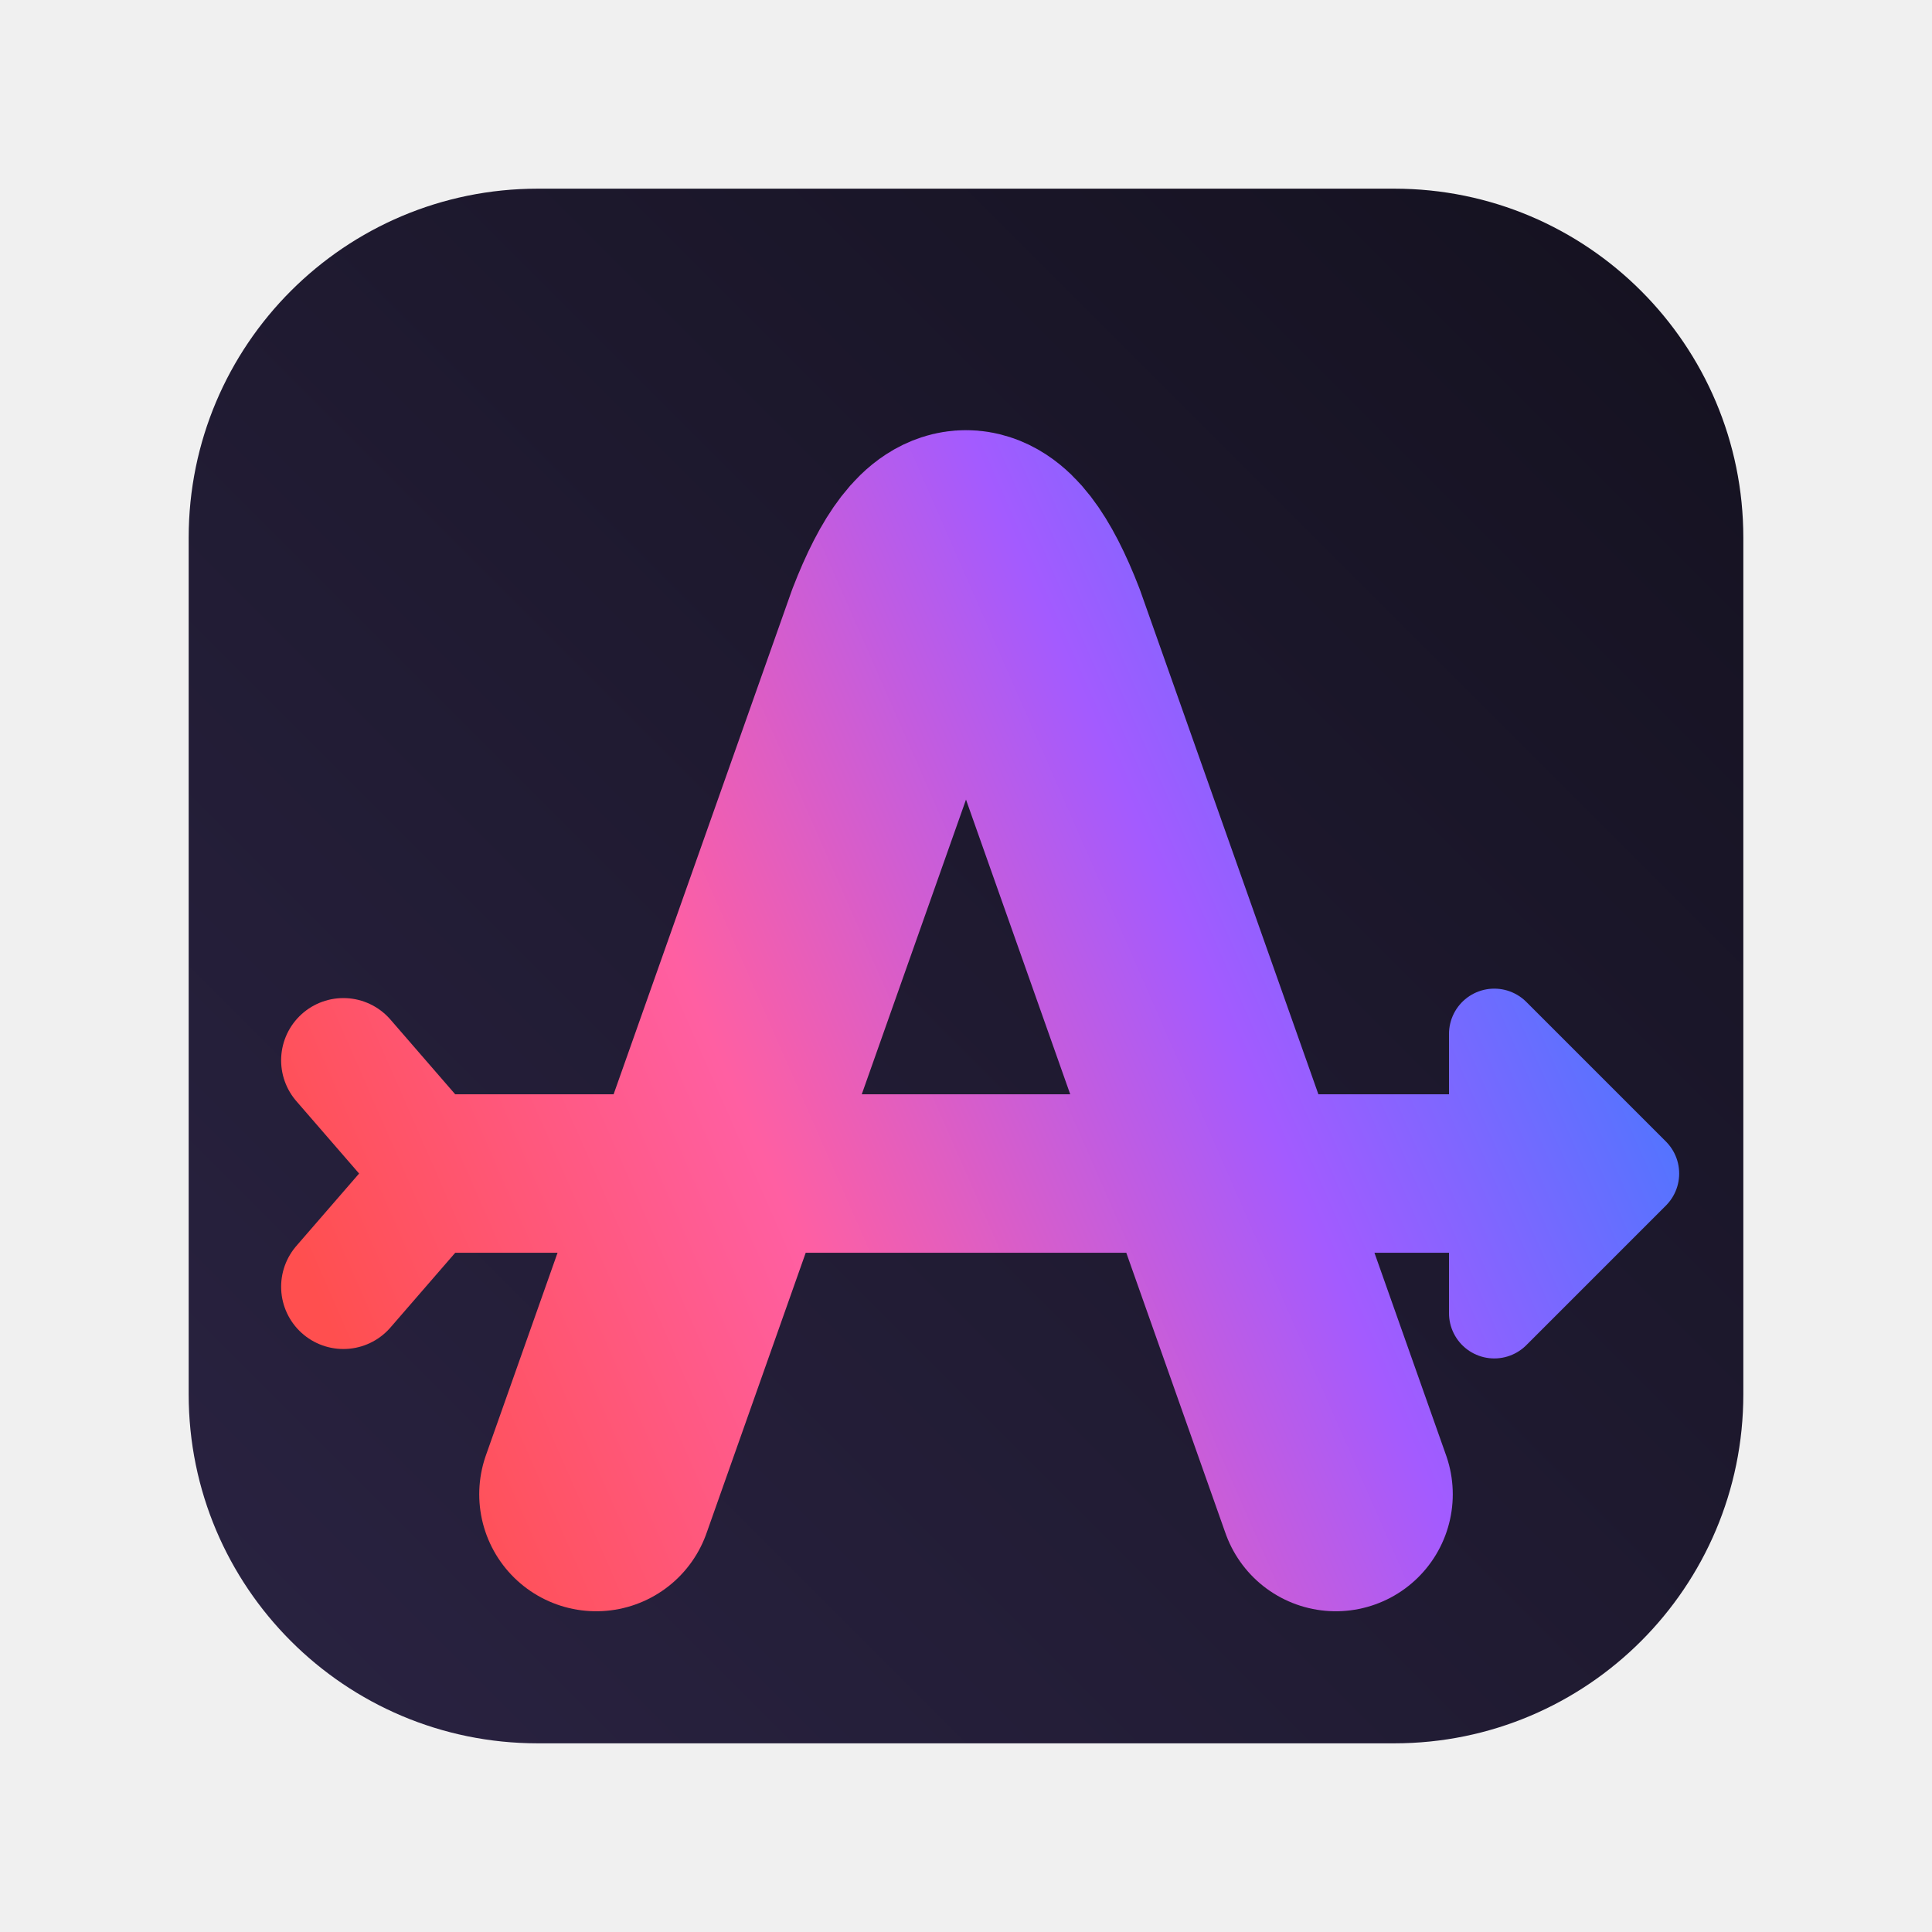
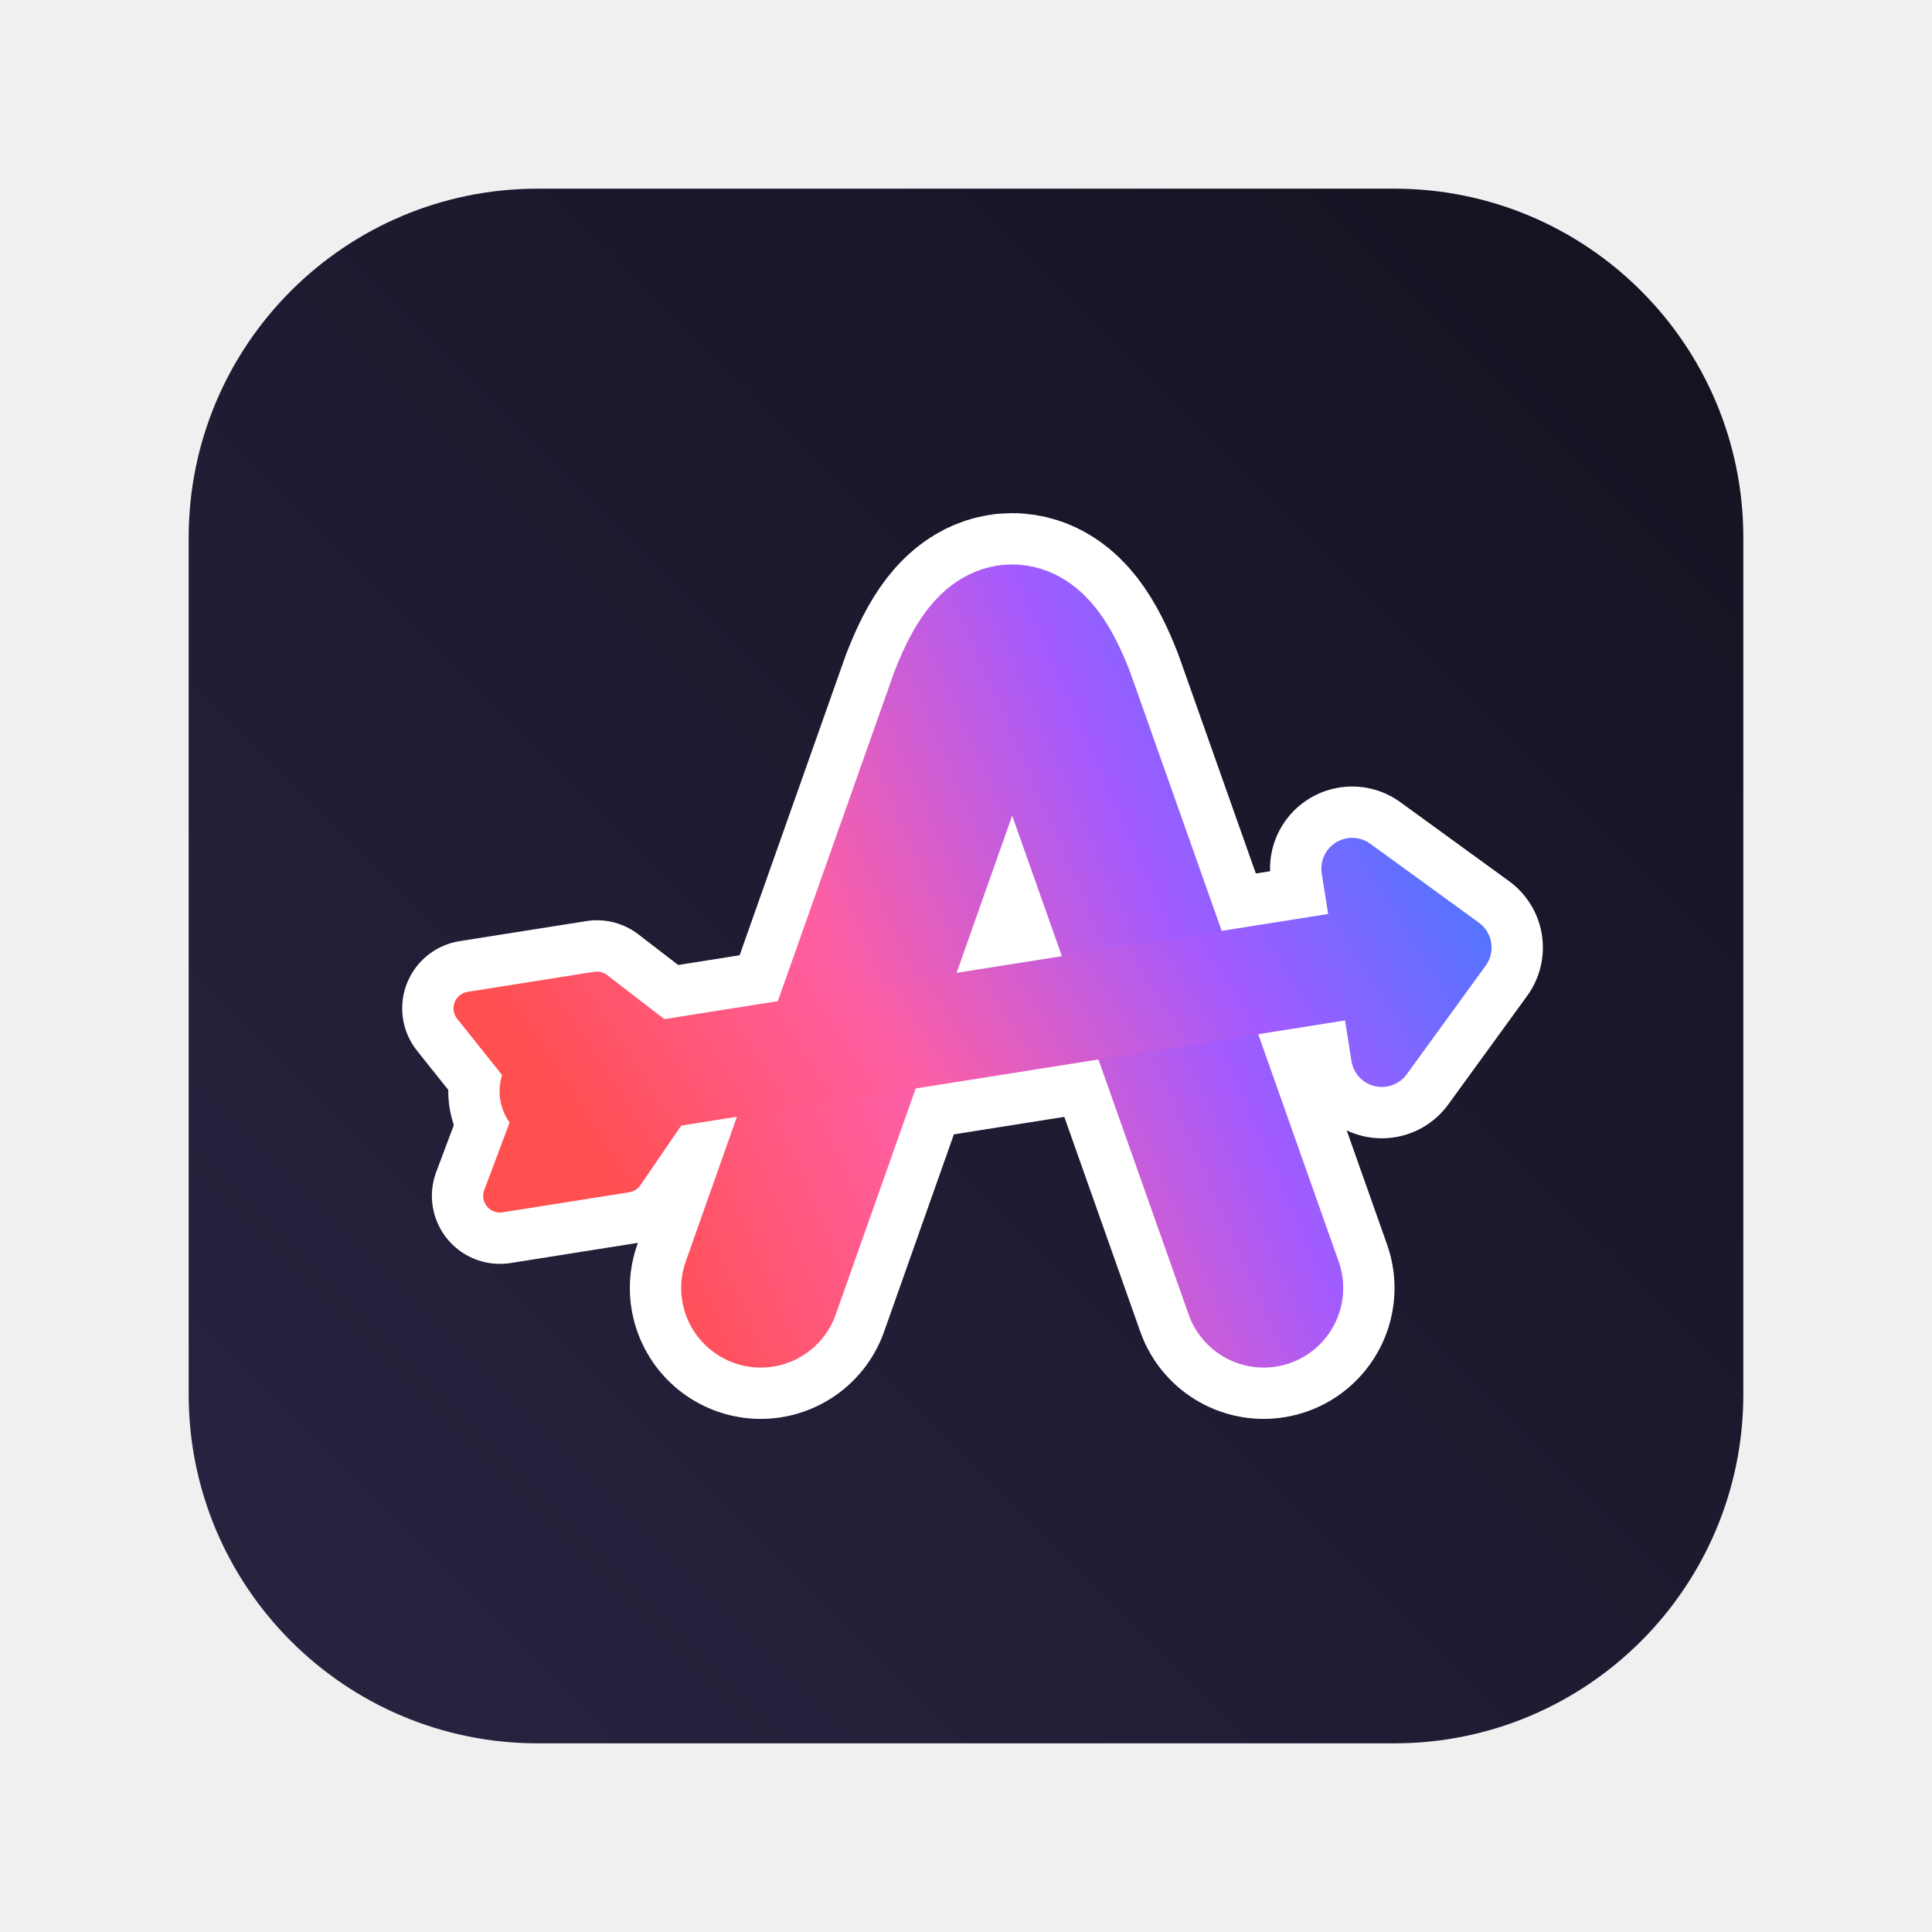
<svg xmlns="http://www.w3.org/2000/svg" viewBox="0 0 1024 1024" role="img" aria-label="Arbalette">
  <defs>
    <linearGradient id="bg" gradientUnits="userSpaceOnUse" x1="100" y1="924" x2="924" y2="100">
-       <stop offset="0.00" stop-color="#2A2342" />
-       <stop offset="1.00" stop-color="#14111F" />
+       <stop offset="0" stop-color="#2A2342" />
+       <stop offset="1" stop-color="#14111F" />
    </linearGradient>
-     <linearGradient id="mlegs" gradientUnits="userSpaceOnUse" x1="182" y1="720" x2="866" y2="420">
-       <stop offset="0.00" stop-color="#FF4F4F" />
-       <stop offset="0.33" stop-color="#FF5FA2" />
-       <stop offset="0.67" stop-color="#A35BFF" />
-       <stop offset="1.00" stop-color="#3D7BFF" />
-     </linearGradient>
-     <linearGradient id="mbolt" gradientUnits="userSpaceOnUse" x1="182" y1="720" x2="866" y2="420">
-       <stop offset="0.00" stop-color="#FF4F4F" />
-       <stop offset="0.33" stop-color="#FF5FA2" />
-       <stop offset="0.67" stop-color="#A35BFF" />
-       <stop offset="1.00" stop-color="#3D7BFF" />
-     </linearGradient>
-     <linearGradient id="mhead" gradientUnits="userSpaceOnUse" x1="182" y1="720" x2="866" y2="420">
-       <stop offset="0.00" stop-color="#FF4F4F" />
-       <stop offset="0.33" stop-color="#FF5FA2" />
-       <stop offset="0.67" stop-color="#A35BFF" />
-       <stop offset="1.00" stop-color="#3D7BFF" />
-     </linearGradient>
-     <linearGradient id="mfletch" gradientUnits="userSpaceOnUse" x1="182" y1="720" x2="866" y2="420">
+     <linearGradient id="m" gradientUnits="userSpaceOnUse" x1="182" y1="720" x2="866" y2="420">
      <stop offset="0.00" stop-color="#FF4F4F" />
      <stop offset="0.33" stop-color="#FF5FA2" />
      <stop offset="0.67" stop-color="#A35BFF" />
      <stop offset="1.00" stop-color="#3D7BFF" />
    </linearGradient>
  </defs>
  <rect x="100" y="100" width="824" height="824" rx="185" fill="url(#bg)" />
-   <g>
-     <path d="M316 792 L478 334 Q512 246 546 334 L708 792" fill="none" stroke="url(#mlegs)" stroke-width="124" stroke-linecap="round" stroke-linejoin="round" />
-     <path d="M236 622 L800 622" fill="none" stroke="url(#mbolt)" stroke-width="84" stroke-linecap="round" stroke-linejoin="round" />
-     <path d="M792 548 L866 622 L792 696 Z" fill="url(#mhead)" stroke="url(#mhead)" stroke-width="48" stroke-linejoin="round" />
-     <path d="M182 562 L234 622 L182 682" fill="none" stroke="url(#mfletch)" stroke-width="66" stroke-linecap="round" stroke-linejoin="round" />
+   <g transform="translate(512 512) scale(0.68) translate(-476 -541)">
+     <path d="M316 792 L478 334 Q512 246 546 334 L708 792" fill="none" stroke="#FFFFFF" stroke-width="204" stroke-linecap="round" stroke-linejoin="round" />
+     <path d="M150 622 L800 622" transform="translate(0 -40) rotate(-9 512 622)" fill="none" stroke="#FFFFFF" stroke-width="164" stroke-linecap="round" stroke-linejoin="round" />
+     <path d="M792 548 L866 622 L792 696 Z" transform="translate(0 -40) rotate(-9 512 622)" fill="#FFFFFF" stroke="#FFFFFF" stroke-width="128" stroke-linejoin="round" />
+     <path d="M266 622 L196 548 L96 548 L138 622 L96 696 L196 696 Z" transform="translate(0 -40) rotate(-9 512 622)" fill="#FFFFFF" stroke="#FFFFFF" stroke-width="106" stroke-linejoin="round" />
+     <path d="M316 792 L478 334 Q512 246 546 334 L708 792" fill="none" stroke="url(#m)" stroke-width="124" stroke-linecap="round" stroke-linejoin="round" />
+     <path d="M150 622 L800 622" transform="translate(0 -40) rotate(-9 512 622)" fill="none" stroke="url(#m)" stroke-width="84" stroke-linecap="round" stroke-linejoin="round" />
+     <path d="M792 548 L866 622 L792 696 Z" transform="translate(0 -40) rotate(-9 512 622)" fill="url(#m)" stroke="url(#m)" stroke-width="48" stroke-linejoin="round" />
+     <path d="M266 622 L196 548 L96 548 L138 622 L96 696 L196 696 Z" transform="translate(0 -40) rotate(-9 512 622)" fill="url(#m)" stroke="url(#m)" stroke-width="26" stroke-linejoin="round" />
  </g>
</svg>
